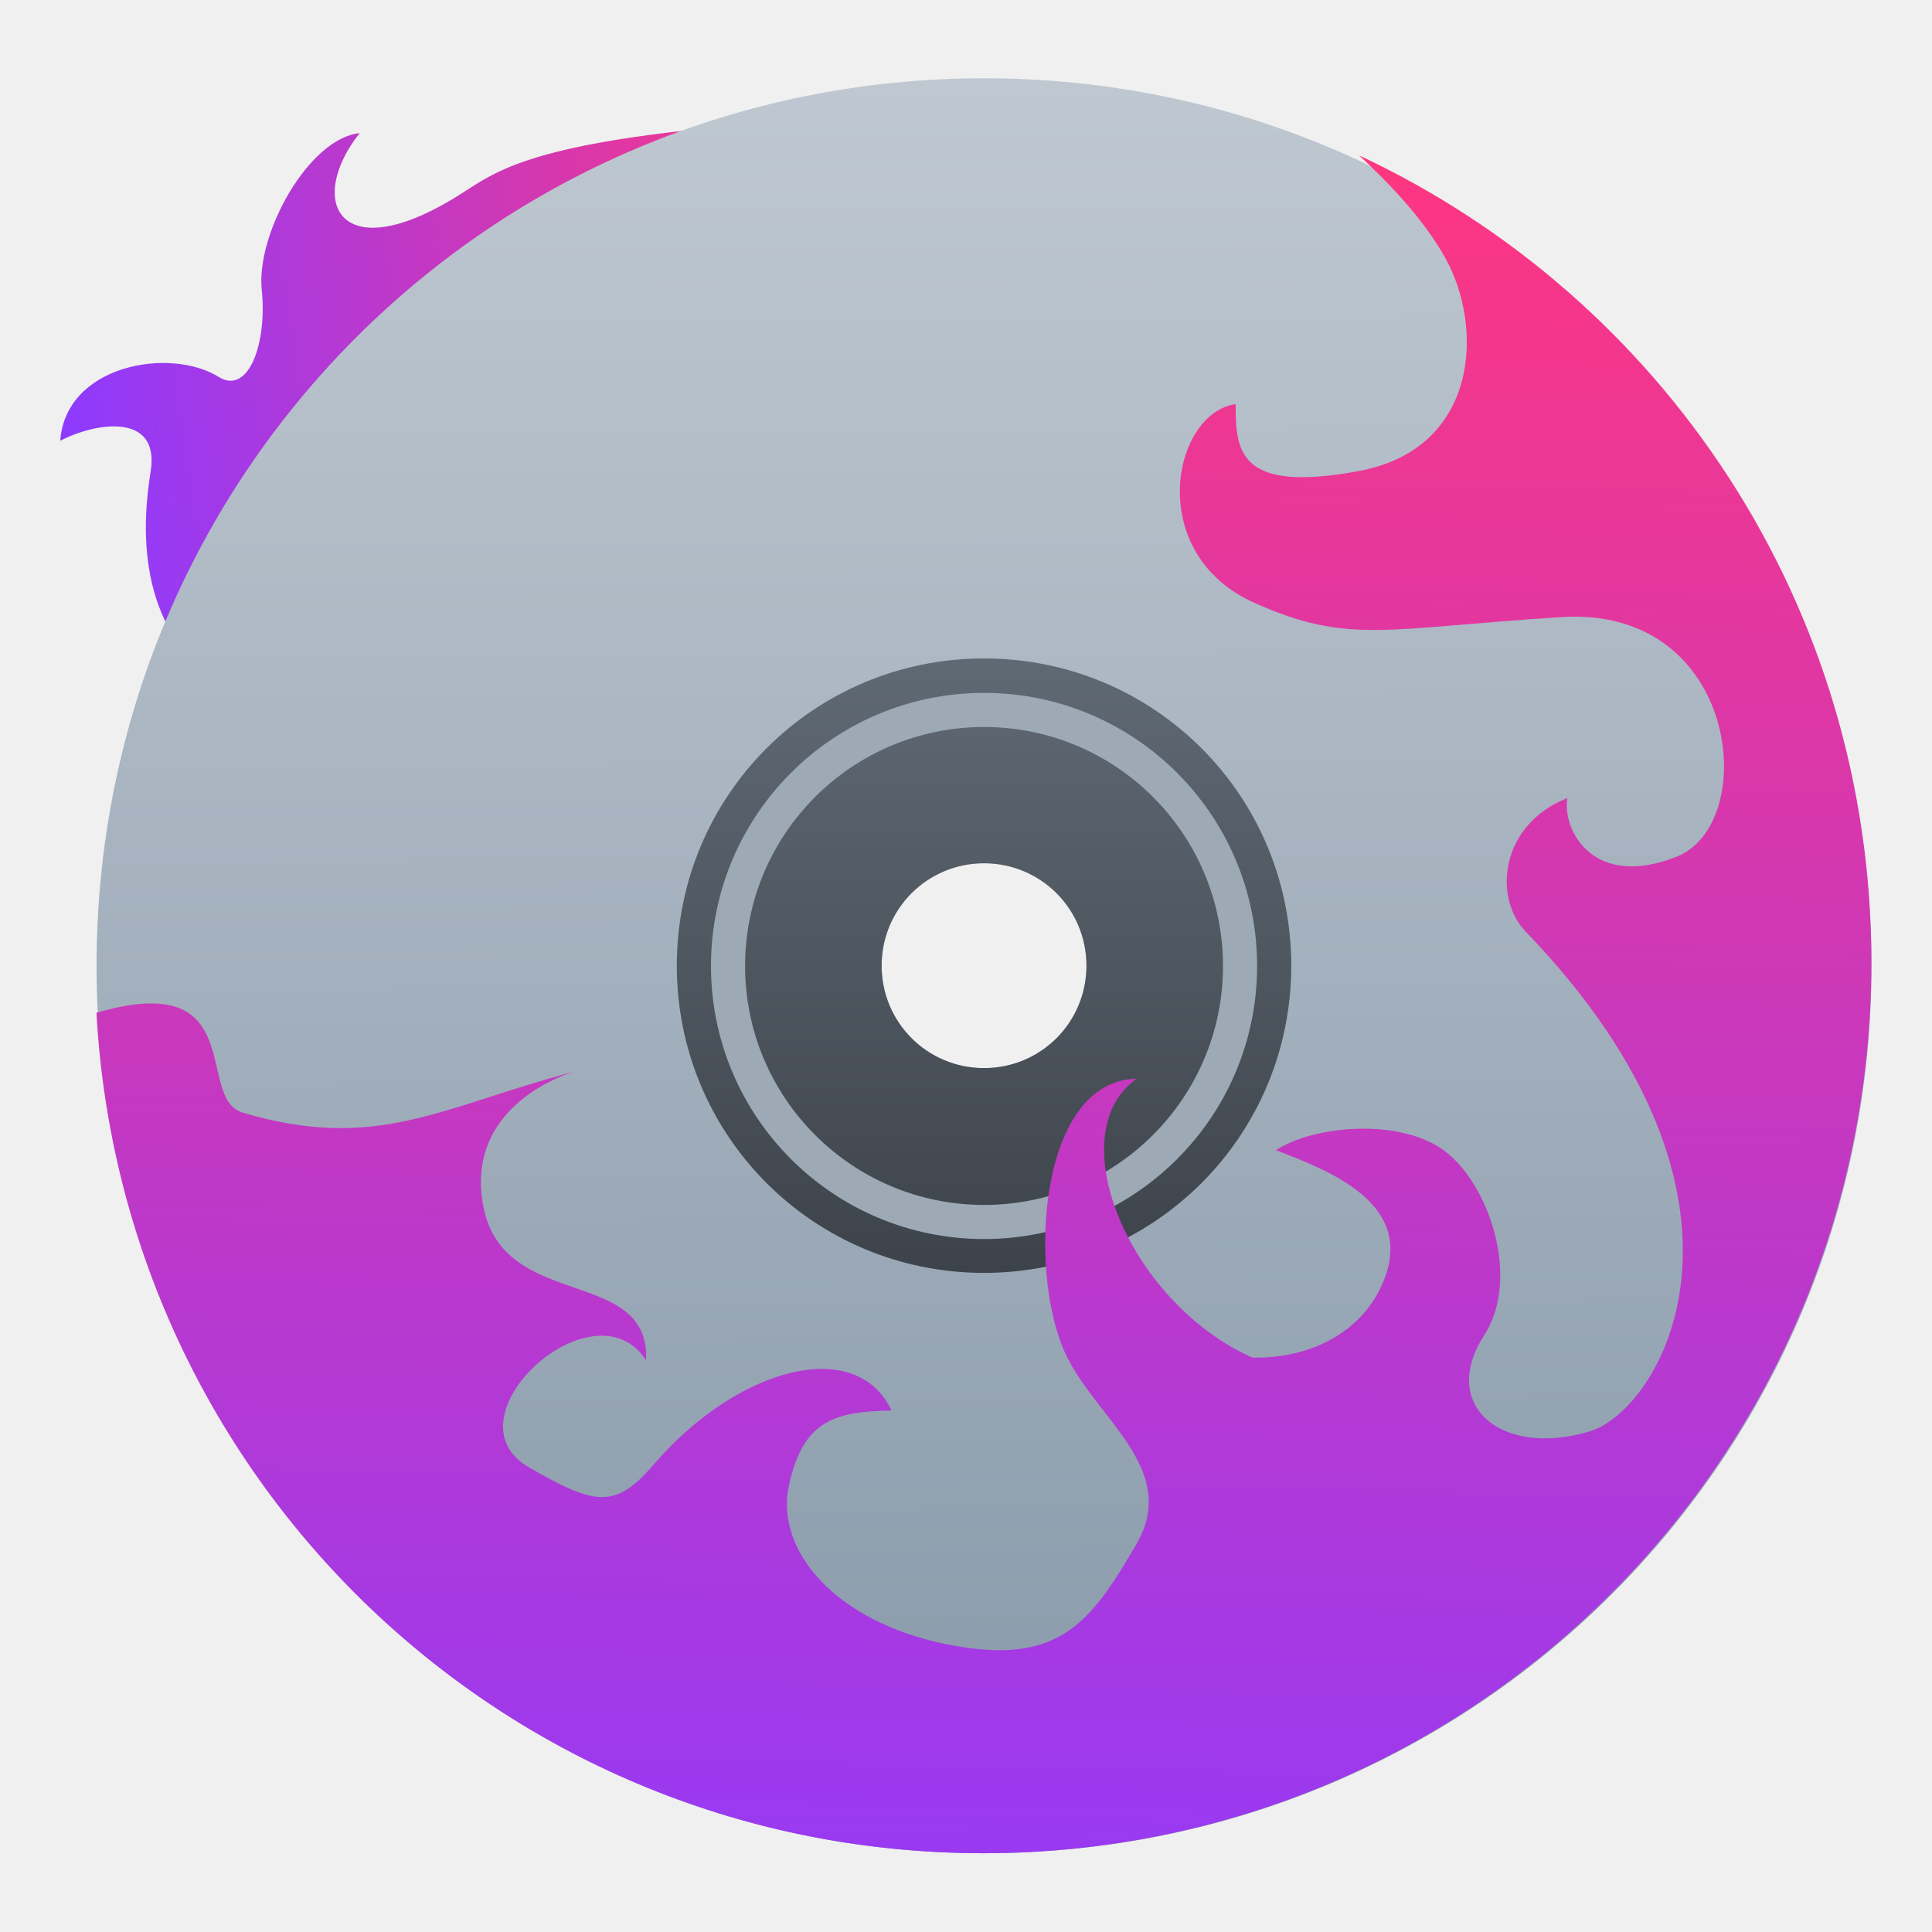
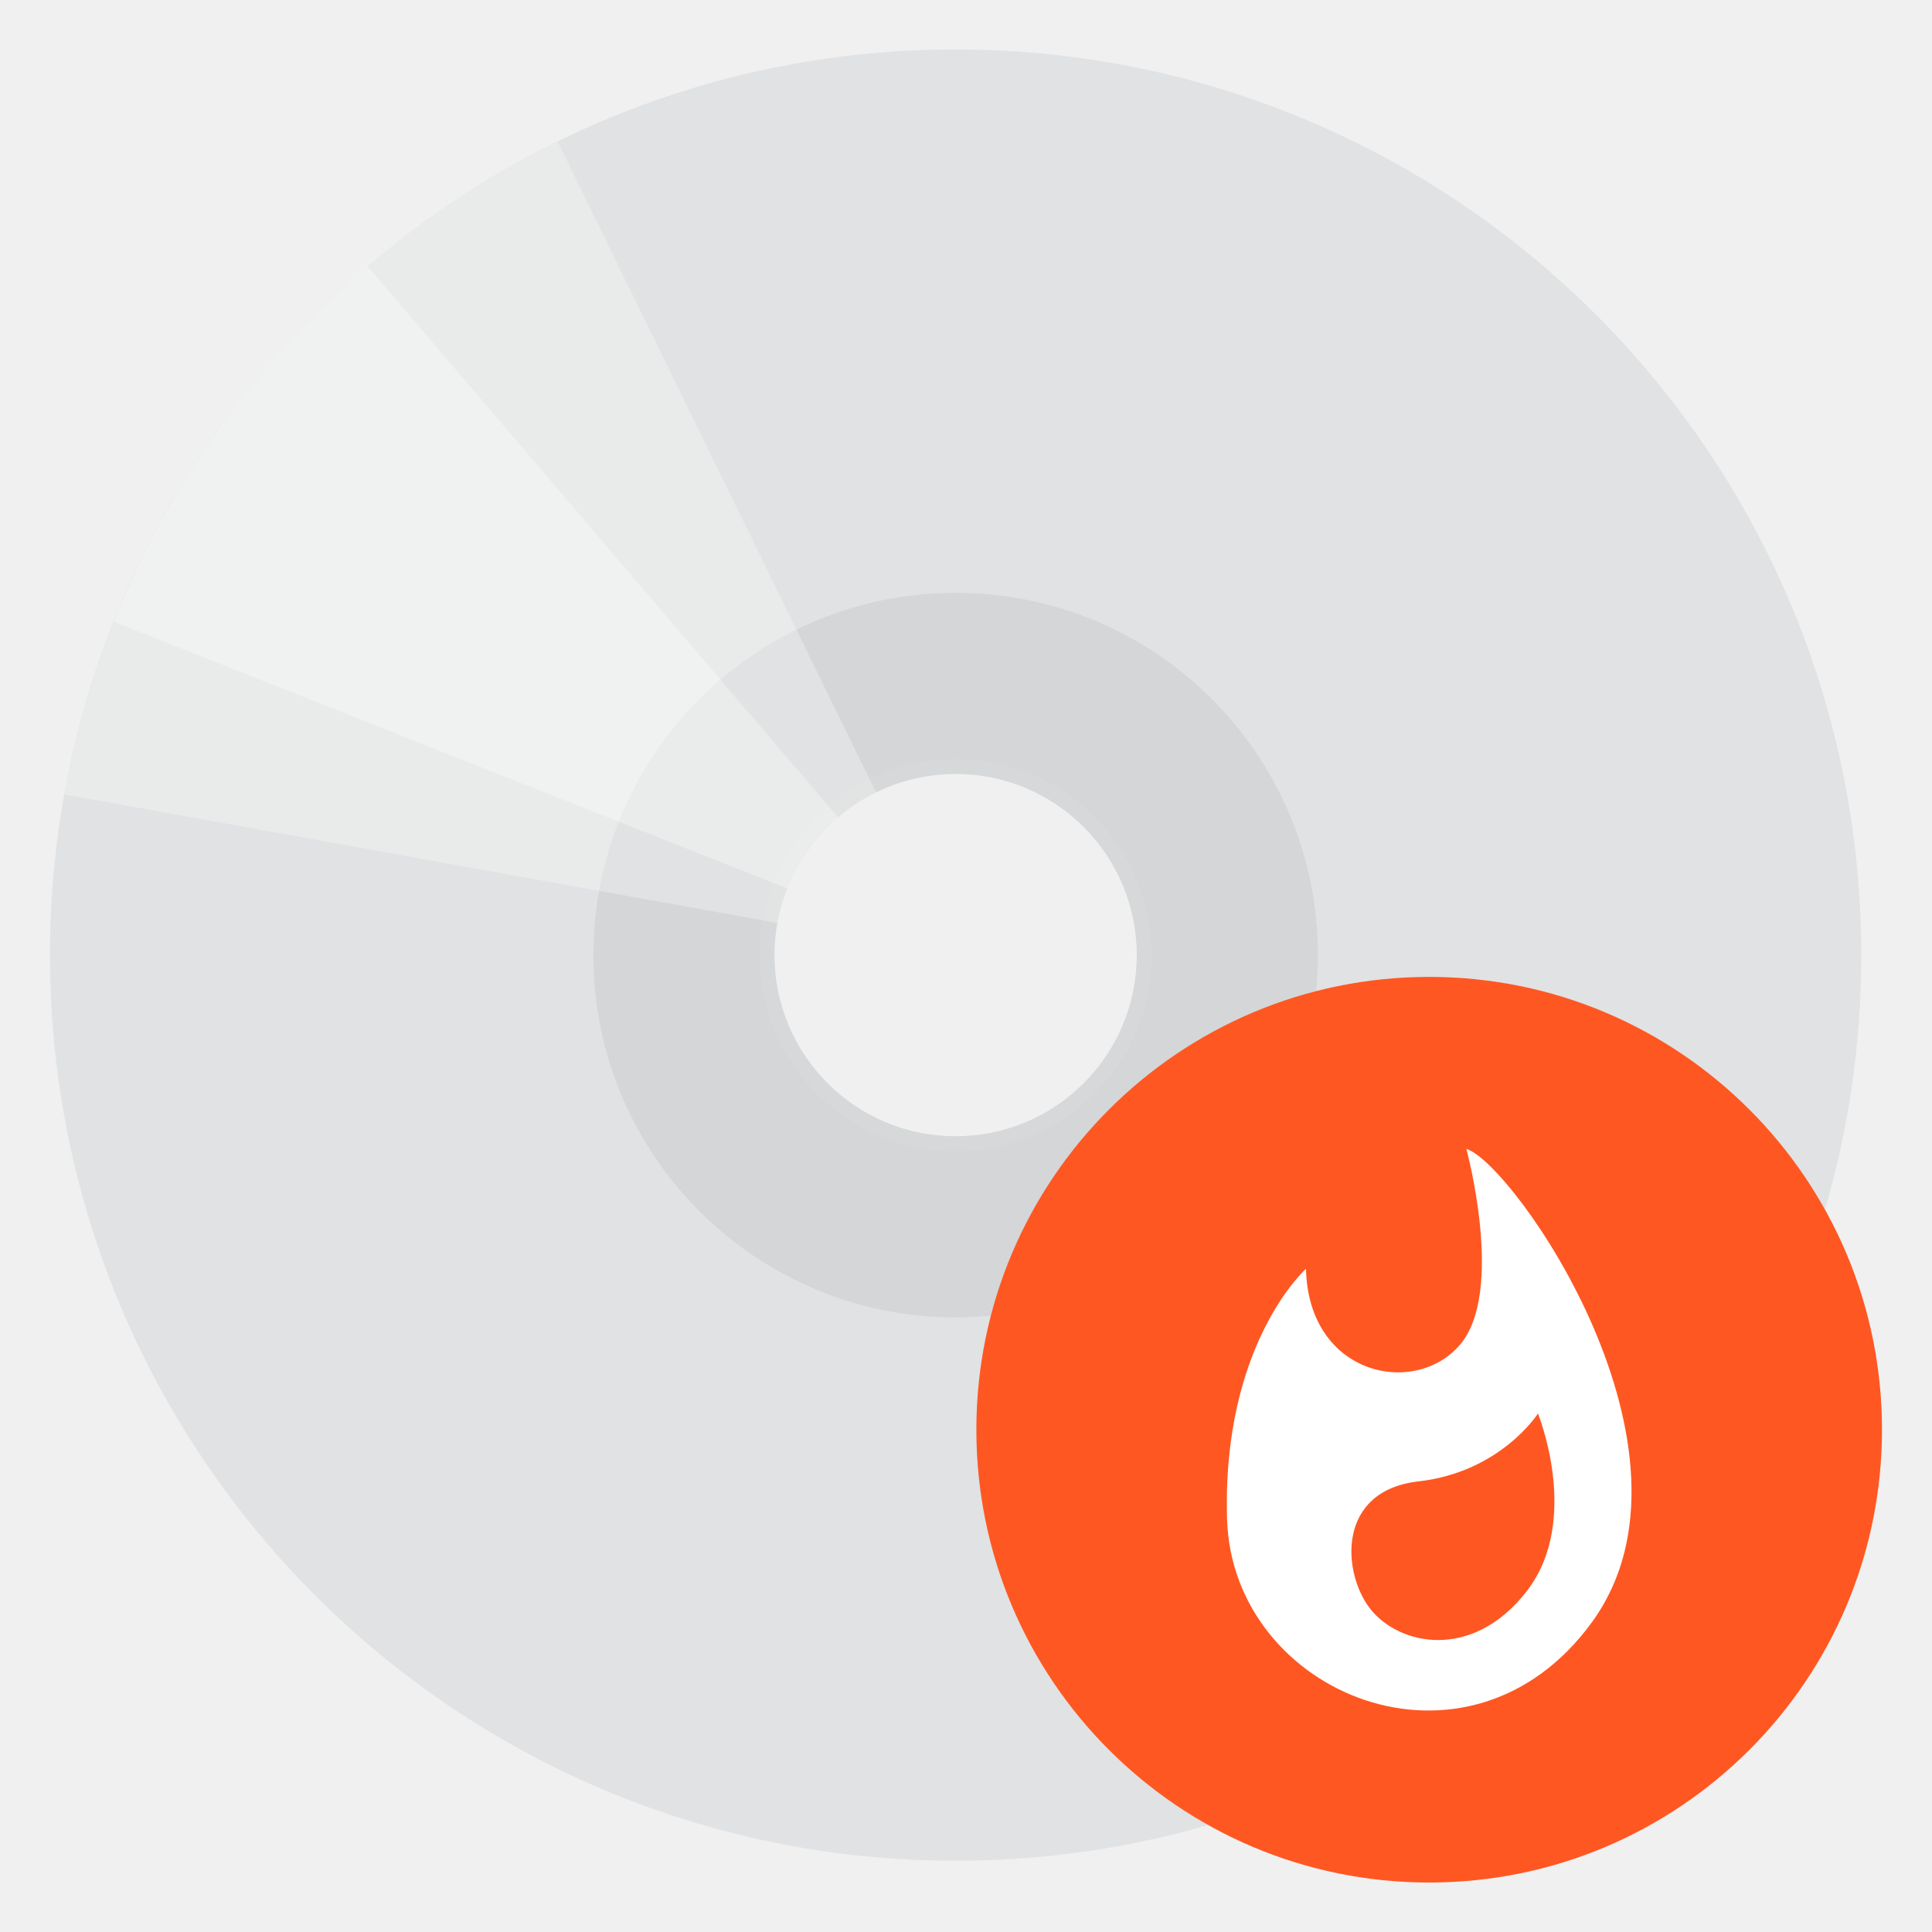
- <svg xmlns="http://www.w3.org/2000/svg" xmlns:xlink="http://www.w3.org/1999/xlink" width="64" height="64" version="1.1" viewBox="0 0 64 64">
+ <svg xmlns="http://www.w3.org/2000/svg" xmlns:xlink="http://www.w3.org/1999/xlink" width="64" height="64" version="1.1" viewBox="0 0 64 64" id="svg33">
+   <defs id="defs37">
+     <linearGradient id="linearGradient933" x1="408.75" x2="408.57" y1="540.96" y2="506.8" gradientTransform="matrix(1.1967 0 0 1.1968 -81.459 -102.75)" gradientUnits="userSpaceOnUse">
+       <stop stop-color="#8798a9" offset="0" id="stop929" style="stop-color:#e0e2e3;stop-opacity:1" />
+       <stop stop-color="#bfc8d1" offset="1" id="stop931" style="stop-color:#e0e2e3;stop-opacity:1" />
+     </linearGradient>
+   </defs>
  <linearGradient id="a">
-     <stop stop-color="#8d3aff" offset="0" />
-     <stop stop-color="#ff3680" offset="1" />
+     <stop stop-color="#8d3aff" offset="0" id="stop4" />
+     <stop stop-color="#ff3680" offset="1" id="stop6" />
  </linearGradient>
  <linearGradient id="b" x1="389.96" x2="410.34" y1="509.78" y2="509.78" gradientTransform="matrix(.91926 -.16589 .15464 .98614 -50.723 75.737)" gradientUnits="userSpaceOnUse" xlink:href="#a" />
-   <linearGradient id="c" x1="412.34" x2="413.21" y1="548.16" y2="505.35" gradientTransform="matrix(1.0181 0 0 1.0212 -8.4818 -10.866)" gradientUnits="userSpaceOnUse" xlink:href="#a" />
+   <linearGradient id="c" x1="412.34" x2="413.21" y1="548.16" y2="505.35" gradientTransform="matrix(1.471154,0,0,1.475634,-568.4962,-600.9154)" gradientUnits="userSpaceOnUse" xlink:href="#a" />
  <linearGradient id="d" x1="408.75" x2="408.57" y1="540.96" y2="506.8" gradientTransform="matrix(1.1967 0 0 1.1968 -81.459 -102.75)" gradientUnits="userSpaceOnUse">
-     <stop stop-color="#8798a9" offset="0" />
-     <stop stop-color="#bfc8d1" offset="1" />
+     <stop stop-color="#8798a9" offset="0" id="stop11" />
+     <stop stop-color="#bfc8d1" offset="1" id="stop13" />
  </linearGradient>
  <linearGradient id="e" x1="409.57" x2="409.57" y1="540.8" y2="506.8" gradientTransform="matrix(.41429 0 0 .41426 238.23 307.12)" gradientUnits="userSpaceOnUse">
-     <stop stop-color="#3d434a" offset="0" />
-     <stop stop-color="#5f6974" offset="1" />
+     <stop stop-color="#3d434a" offset="0" id="stop16" />
+     <stop stop-color="#5f6974" offset="1" id="stop18" />
  </linearGradient>
-   <g transform="matrix(1.445 0 0 1.445 -556.24 -725.34)">
-     <path d="m406.28 504.57c-9.315 0.382-9.832 1.283-10.968 1.962-2.63 1.571-3.333 0.011-2.126-1.515-1.165 0.12-2.379 2.301-2.244 3.6 0.127 1.229-0.308 2.41-0.985 1.99-1.122-0.696-3.51-0.279-3.635 1.463 0.814-0.426 2.289-0.654 2.073 0.701-0.179 1.124-0.401 3.568 1.653 4.945 2.054 1.377 10.024-0.016 10.024-0.016z" fill="url(#b)" fill-rule="evenodd" />
-     <path d="m407.5 503.76c-11.271 0-20.345 9.074-20.345 20.345s9.074 20.345 20.345 20.345c11.271 0 20.345-9.074 20.345-20.345s-9.074-20.345-20.345-20.345zm0 17.997c1.301 0 2.348 1.047 2.348 2.348s-1.047 2.348-2.348 2.348c-1.301 0-2.348-1.047-2.348-2.348s1.047-2.348 2.348-2.348z" fill="url(#d)" />
-     <path d="m407.5 517.06c-3.902 0-7.043 3.141-7.043 7.043s3.141 7.043 7.043 7.043 7.043-3.141 7.043-7.043-3.141-7.043-7.043-7.043zm0 4.695c1.301 0 2.348 1.047 2.348 2.348s-1.047 2.348-2.348 2.348c-1.301 0-2.348-1.047-2.348-2.348s1.047-2.348 2.348-2.348z" fill="url(#e)" />
-     <path d="m407.5 517.85a6.26 6.26 0 0 0-6.26 6.26 6.26 6.26 0 0 0 6.26 6.26 6.26 6.26 0 0 0 6.26-6.26 6.26 6.26 0 0 0-6.26-6.26zm0 0.782a5.478 5.478 0 0 1 5.478 5.478 5.478 5.478 0 0 1-5.478 5.478 5.478 5.478 0 0 1-5.478-5.478 5.478 5.478 0 0 1 5.478-5.478z" fill="#9da9b5" stroke-linecap="round" />
-     <path d="m416.1 505.53c0.637 0.587 1.464 1.434 1.974 2.349 0.891 1.596 0.764 4.372-1.973 4.883-2.736 0.511-2.841-0.424-2.832-1.532-1.454 0.201-2.105 3.435 0.445 4.563 2.163 0.957 2.959 0.574 7.031 0.319 4.072-0.255 4.55 4.723 2.641 5.489-1.909 0.766-2.638-0.599-2.513-1.34-1.53 0.599-1.717 2.271-0.954 3.063 5.953 6.186 3.098 10.966 1.464 11.456-2.025 0.607-3.453-0.596-2.418-2.202 0.843-1.308 0.115-3.466-0.909-4.23-1.024-0.764-3.013-0.581-3.864-0.014 1.226 0.465 3.022 1.181 2.545 2.776-0.369 1.232-1.576 2.008-3.086 1.978-2.827-1.261-4.431-5.133-2.653-6.393-2.241 0.043-2.5 4.381-1.646 6.272 0.676 1.498 2.651 2.656 1.641 4.397-1.06 1.826-1.795 2.808-4.34 2.298-2.545-0.511-3.945-2.138-3.627-3.638 0.318-1.5 1.061-1.7 2.354-1.723-0.807-1.714-3.523-1.006-5.459 1.245-0.889 1.033-1.348 0.917-2.845 0.064-1.991-1.135 1.49-4.306 2.677-2.457 0.091-2.167-3.25-1.117-3.727-3.51-0.477-2.393 2.067-3.107 2.067-3.107-3.015 0.792-4.509 1.855-7.593 0.934-1.095-0.327 0.174-3.314-3.348-2.287 0.595 10.772 9.435 19.267 20.328 19.267 11.28 0 20.362-9.109 20.362-20.424 0-8.216-4.8-15.25-11.742-18.497z" fill="url(#c)" fill-rule="evenodd" />
+   <g id="g859" transform="translate(-0.3437271,-0.3607811)">
+     <path id="path1016" style="opacity:1;fill:#e0e2e3;fill-opacity:1;stroke:none;stroke-width:0.323" d="M 31.855,2 A 30,30 0 0 0 2,32 30,30 0 0 0 32,62 30,30 0 0 0 62,32 30,30 0 0 0 32,2 30,30 0 0 0 31.855,2 Z M 32,25.5 A 6.5,6.5 0 0 1 38.5,32 6.5,6.5 0 0 1 32,38.5 6.5,6.5 0 0 1 25.5,32 6.5,6.5 0 0 1 32,25.5 Z" />
+     <path id="circle922" style="opacity:1;fill:#d1d4d5;fill-opacity:0.855;stroke-width:0.993" d="M 32,20 A 12,12 0 0 0 20,32 12,12 0 0 0 32,44 12,12 0 0 0 44,32 12,12 0 0 0 32,20 Z m 0,6 a 6,6 0 0 1 6,6 6,6 0 0 1 -6,6 6,6 0 0 1 -6,-6 6,6 0 0 1 6,-6 z" />
+     <path id="path935" style="opacity:0.3;fill:#ffffff;fill-opacity:1;stroke-width:0.992" d="M 18.816,5.053 A 30,30 0 0 0 2.477,26.676 l 23.619,4.26 a 6,6 0 0 1 3.268,-4.324 z" />
+     <path id="path941" style="opacity:0.3;fill:#ffffff;fill-opacity:1;stroke-width:0.992" d="M 12.523,9.182 A 30,30 0 0 0 4.107,20.955 L 26.42,29.791 A 6,6 0 0 1 28.105,27.438 Z" />
+     <circle style="opacity:1;fill:#ff5722;fill-opacity:1;stroke-width:1.241" id="path916" cx="47.687" cy="47.722" r="15" />
+     <g id="g959" transform="translate(27.7041,3.207979)">
+       <path style="fill:#ffffff;fill-opacity:1;stroke:none;stroke-width:1.025px;stroke-linecap:butt;stroke-linejoin:miter;stroke-opacity:1" d="m 15.902,39.183 c 0,0 -2.79,2.488 -2.614,8.298 0.176,5.811 8.01,9.038 12.096,3.396 4.086,-5.642 -2.61,-15.187 -4.169,-15.666 0,0 1.286,4.728 -0.209,6.485 -1.496,1.758 -5.025,1.028 -5.104,-2.513 z" id="path953" />
+       <path style="fill:#ff5722;fill-opacity:1;stroke:none;stroke-width:1px;stroke-linecap:butt;stroke-linejoin:miter;stroke-opacity:1" d="m 23.586,43.978 c 0,0 -1.232,1.938 -3.955,2.247 -2.723,0.309 -2.529,3.02 -1.611,4.209 0.949,1.228 3.398,1.759 5.204,-0.584 1.805,-2.343 0.362,-5.873 0.362,-5.873 z" id="path955" />
+     </g>
  </g>
</svg>
